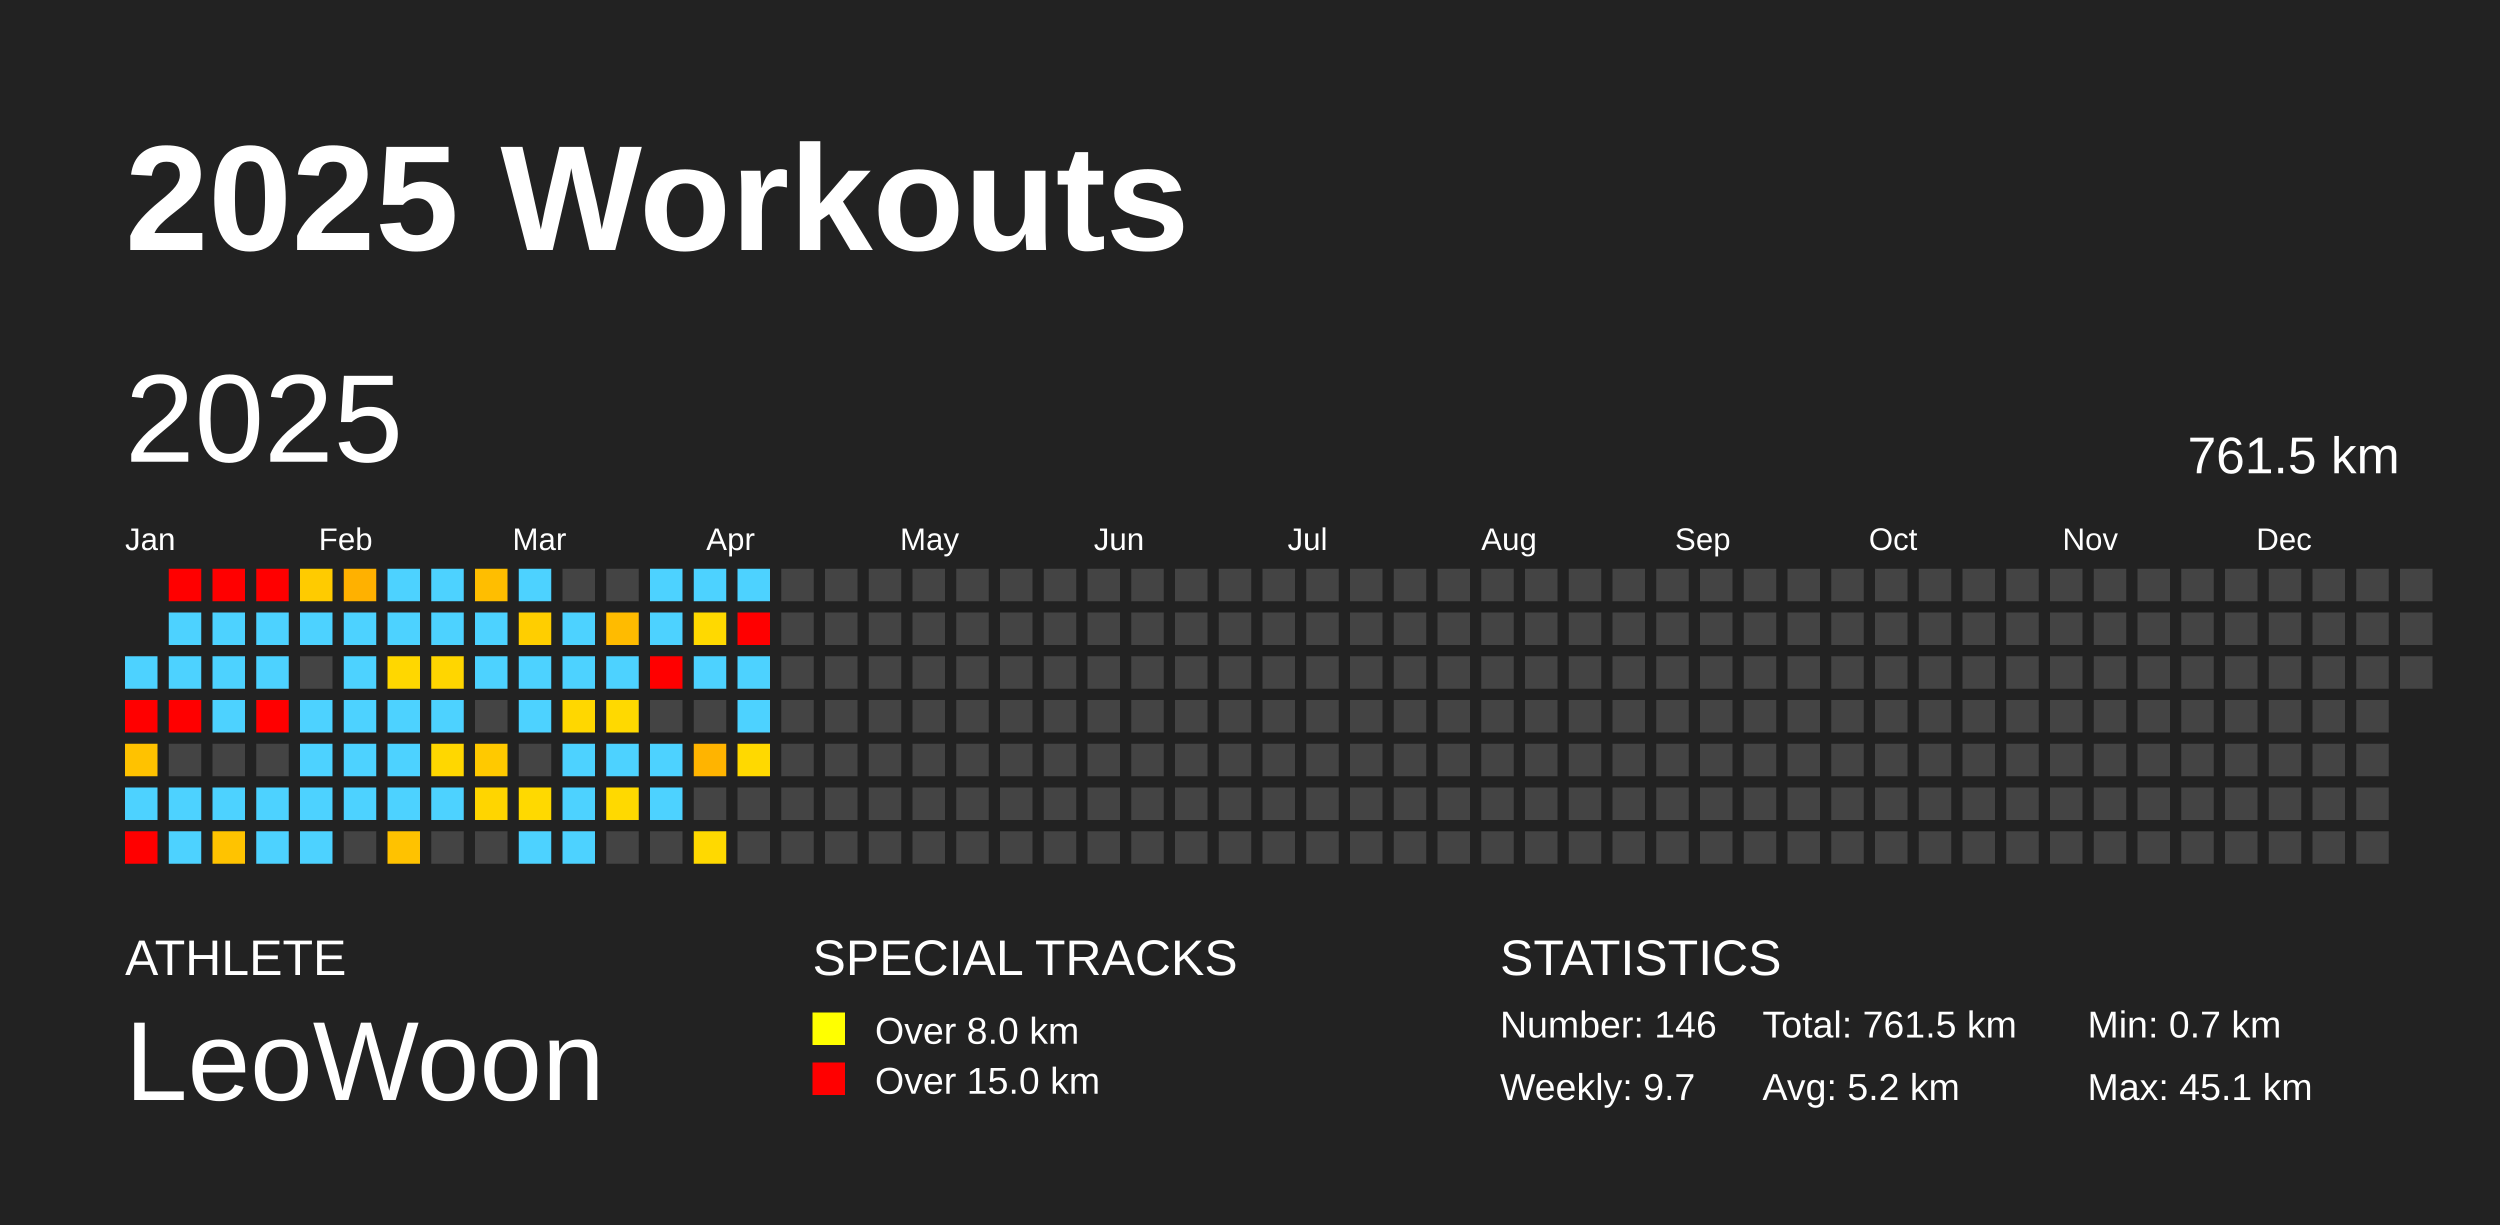
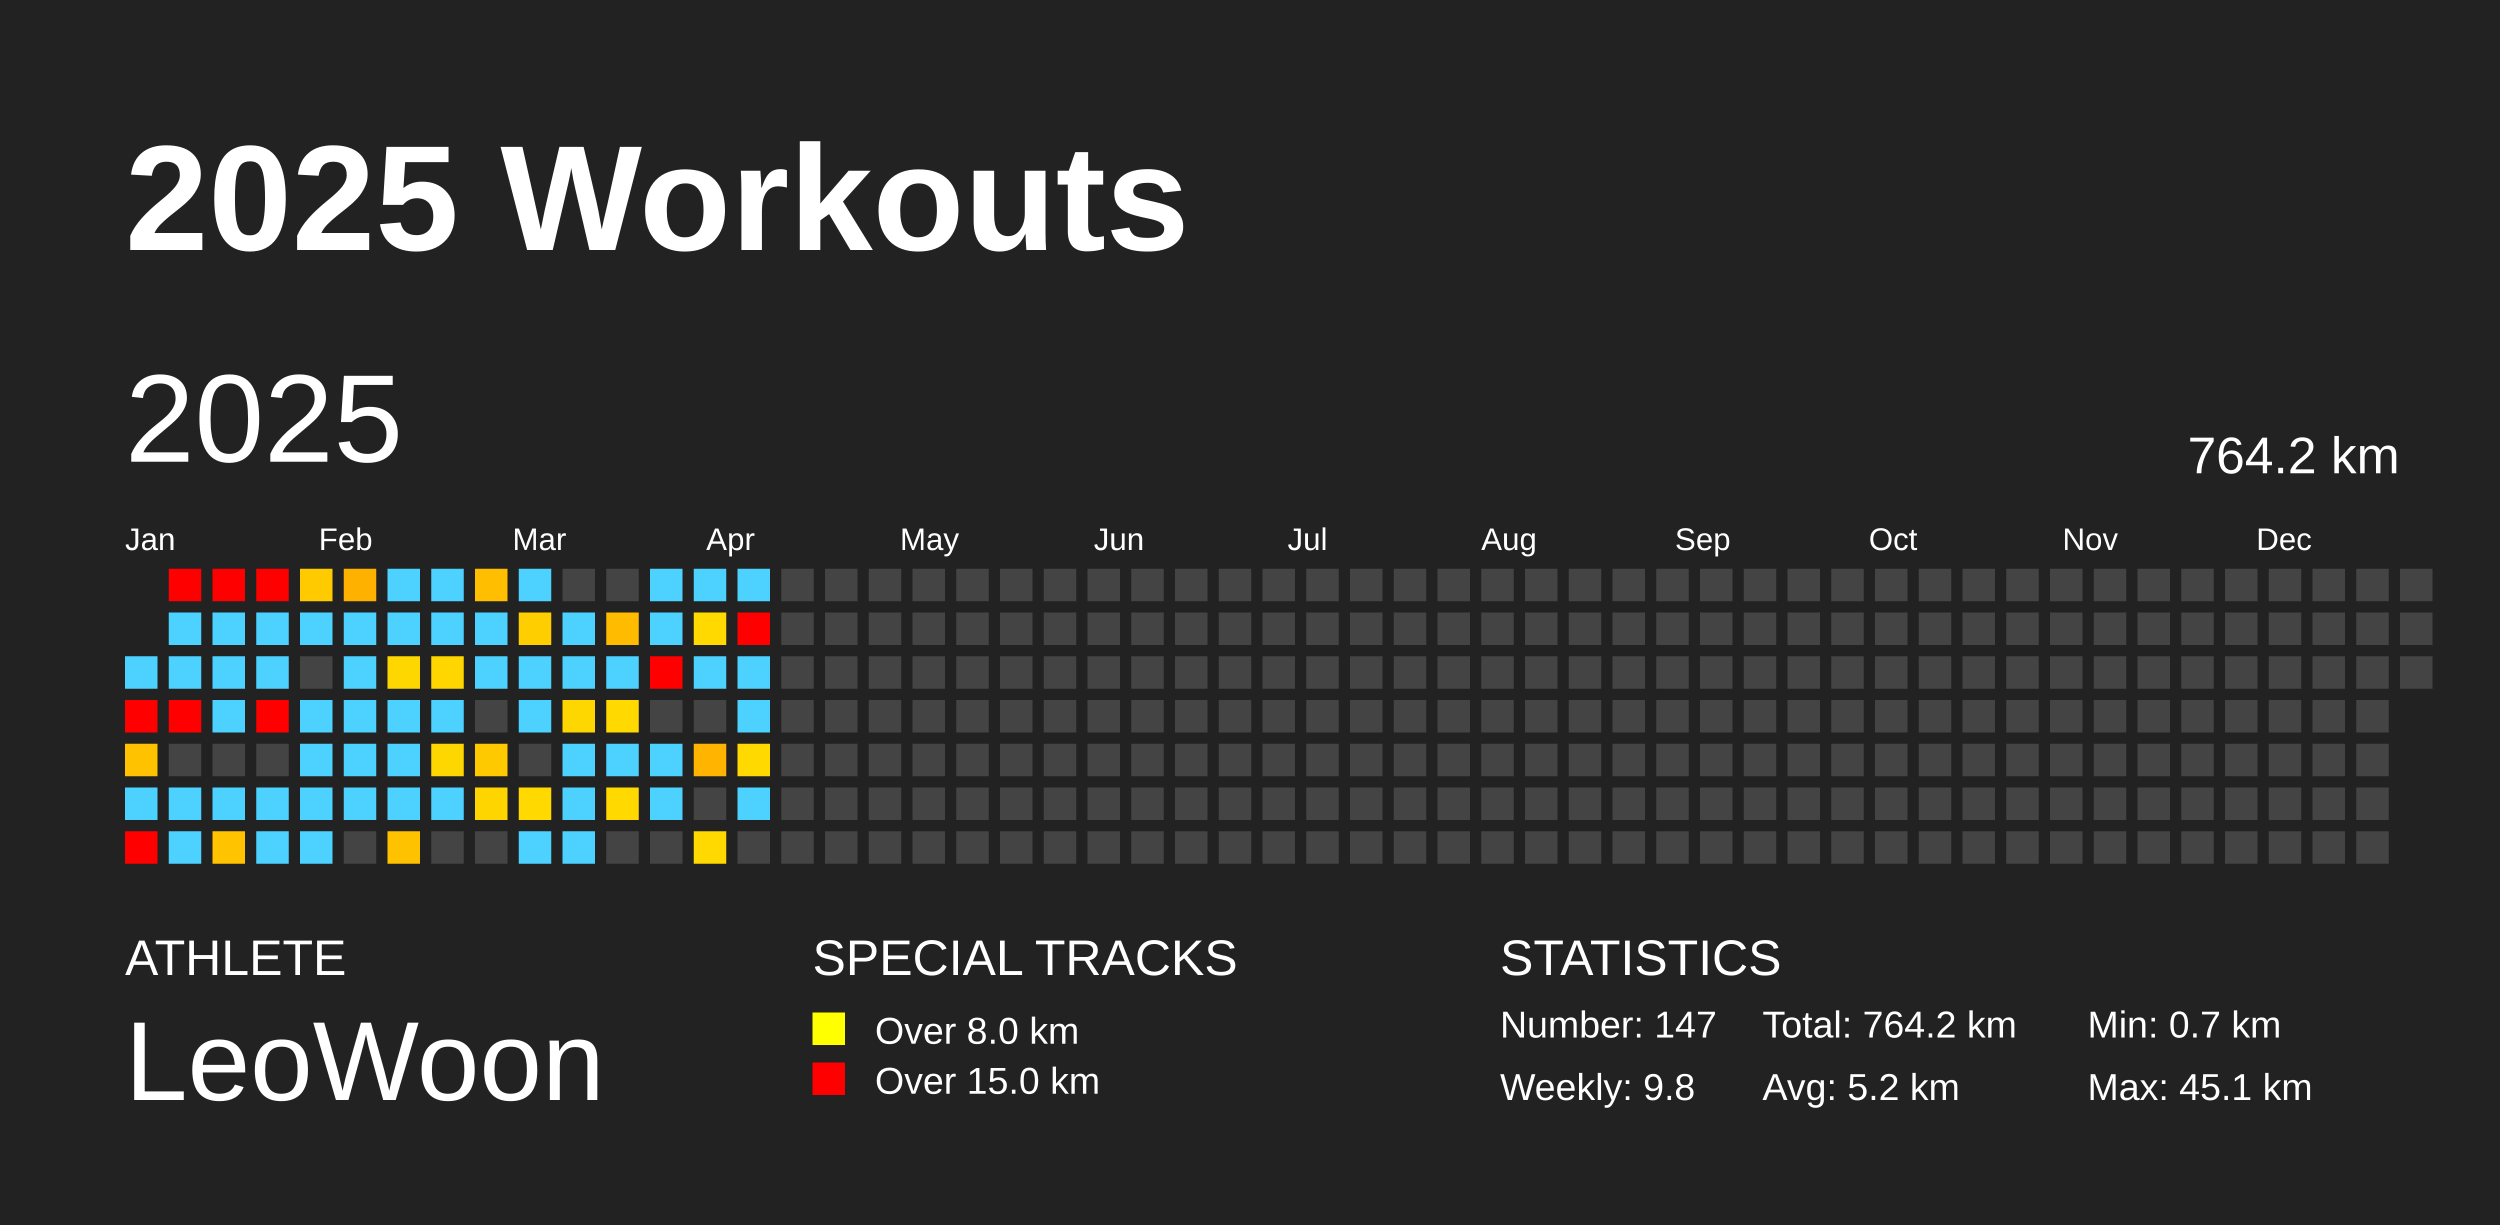
<svg xmlns="http://www.w3.org/2000/svg" baseProfile="full" height="98mm" version="1.1" viewBox="0,0,200,98" width="200mm">
  <defs />
  <rect fill="#222222" height="98" width="200" x="0" y="0" />
  <text fill="#FFFFFF" style="font-size:12px; font-family:Arial; font-weight:bold;" x="10" y="20">2025 Workouts</text>
  <text fill="#FFFFFF" style="font-size:4px; font-family:Arial" x="10" y="78">ATHLETE</text>
  <text fill="#FFFFFF" style="font-size:9px; font-family:Arial" x="10" y="88">LeoWoon</text>
  <text fill="#FFFFFF" style="font-size:4px; font-family:Arial" x="65" y="78">SPECIAL TRACKS</text>
  <rect fill="yellow" height="2.6" width="2.6" x="65" y="81" />
  <text fill="#FFFFFF" style="font-size:3px; font-family:Arial" x="70" y="83.5">Over 8.0 km</text>
  <rect fill="red" height="2.6" width="2.6" x="65" y="85" />
  <text fill="#FFFFFF" style="font-size:3px; font-family:Arial" x="70" y="87.5">Over 15.0 km</text>
  <text fill="#FFFFFF" style="font-size:4px; font-family:Arial" x="120" y="78">STATISTICS</text>
-   <text fill="#FFFFFF" style="font-size:3px; font-family:Arial" x="120" y="83">Number: 146</text>
-   <text fill="#FFFFFF" style="font-size:3px; font-family:Arial" x="120" y="88">Weekly: 9.7</text>
-   <text fill="#FFFFFF" style="font-size:3px; font-family:Arial" x="141" y="83">Total: 761.5 km</text>
+   <text fill="#FFFFFF" style="font-size:3px; font-family:Arial" x="120" y="83">Number: 147</text>
+   <text fill="#FFFFFF" style="font-size:3px; font-family:Arial" x="120" y="88">Weekly: 9.8</text>
+   <text fill="#FFFFFF" style="font-size:3px; font-family:Arial" x="141" y="83">Total: 764.2 km</text>
  <text fill="#FFFFFF" style="font-size:3px; font-family:Arial" x="141" y="88">Avg: 5.2 km</text>
  <text fill="#FFFFFF" style="font-size:3px; font-family:Arial" x="167" y="83">Min: 0.7 km</text>
  <text fill="#FFFFFF" style="font-size:3px; font-family:Arial" x="167" y="88">Max: 45.1 km</text>
  <text dominant-baseline="hanging" fill="#FFFFFF" style="font-size:10.0px; font-family:Arial;" x="10" y="30">2025</text>
-   <text dominant-baseline="hanging" fill="#FFFFFF" style="font-size:4.125px; font-family:Arial;" x="175" y="35">761.5 km</text>
+   <text dominant-baseline="hanging" fill="#FFFFFF" style="font-size:4.125px; font-family:Arial;" x="175" y="35">764.2 km</text>
  <text fill="#FFFFFF" style="font-size:2.5px; font-family:Arial" x="10.0" y="44">Jan</text>
  <text fill="#FFFFFF" style="font-size:2.5px; font-family:Arial" x="25.5" y="44">Feb</text>
  <text fill="#FFFFFF" style="font-size:2.5px; font-family:Arial" x="41.0" y="44">Mar</text>
  <text fill="#FFFFFF" style="font-size:2.5px; font-family:Arial" x="56.5" y="44">Apr</text>
  <text fill="#FFFFFF" style="font-size:2.5px; font-family:Arial" x="72.0" y="44">May</text>
  <text fill="#FFFFFF" style="font-size:2.5px; font-family:Arial" x="87.5" y="44">Jun</text>
  <text fill="#FFFFFF" style="font-size:2.5px; font-family:Arial" x="103.0" y="44">Jul</text>
  <text fill="#FFFFFF" style="font-size:2.5px; font-family:Arial" x="118.5" y="44">Aug</text>
  <text fill="#FFFFFF" style="font-size:2.5px; font-family:Arial" x="134.0" y="44">Sep</text>
  <text fill="#FFFFFF" style="font-size:2.5px; font-family:Arial" x="149.5" y="44">Oct</text>
  <text fill="#FFFFFF" style="font-size:2.5px; font-family:Arial" x="165.0" y="44">Nov</text>
  <text fill="#FFFFFF" style="font-size:2.5px; font-family:Arial" x="180.5" y="44">Dec</text>
  <rect fill="#4dd2ff" height="2.6" width="2.6" x="10.0" y="52.5" />
  <rect fill="red" height="2.6" width="2.6" x="10.0" y="56.0" />
  <rect fill="#ffc200" height="2.6" width="2.6" x="10.0" y="59.5" />
  <rect fill="#4dd2ff" height="2.6" width="2.6" x="10.0" y="63.0" />
  <rect fill="red" height="2.6" width="2.6" x="10.0" y="66.5" />
  <rect fill="red" height="2.6" width="2.6" x="13.5" y="45.5" />
  <rect fill="#4dd2ff" height="2.6" width="2.6" x="13.5" y="49.0" />
  <rect fill="#4dd2ff" height="2.6" width="2.6" x="13.5" y="52.5" />
  <rect fill="red" height="2.6" width="2.6" x="13.5" y="56.0" />
  <rect fill="#444444" height="2.6" width="2.6" x="13.5" y="59.5" />
  <rect fill="#4dd2ff" height="2.6" width="2.6" x="13.5" y="63.0" />
  <rect fill="#4dd2ff" height="2.6" width="2.6" x="13.5" y="66.5" />
  <rect fill="red" height="2.6" width="2.6" x="17.0" y="45.5" />
  <rect fill="#4dd2ff" height="2.6" width="2.6" x="17.0" y="49.0" />
  <rect fill="#4dd2ff" height="2.6" width="2.6" x="17.0" y="52.5" />
  <rect fill="#4dd2ff" height="2.6" width="2.6" x="17.0" y="56.0" />
  <rect fill="#444444" height="2.6" width="2.6" x="17.0" y="59.5" />
  <rect fill="#4dd2ff" height="2.6" width="2.6" x="17.0" y="63.0" />
  <rect fill="#ffc300" height="2.6" width="2.6" x="17.0" y="66.5" />
  <rect fill="red" height="2.6" width="2.6" x="20.5" y="45.5" />
  <rect fill="#4dd2ff" height="2.6" width="2.6" x="20.5" y="49.0" />
  <rect fill="#4dd2ff" height="2.6" width="2.6" x="20.5" y="52.5" />
  <rect fill="red" height="2.6" width="2.6" x="20.5" y="56.0" />
  <rect fill="#444444" height="2.6" width="2.6" x="20.5" y="59.5" />
  <rect fill="#4dd2ff" height="2.6" width="2.6" x="20.5" y="63.0" />
  <rect fill="#4dd2ff" height="2.6" width="2.6" x="20.5" y="66.5" />
  <rect fill="#ffcb00" height="2.6" width="2.6" x="24.0" y="45.5" />
  <rect fill="#4dd2ff" height="2.6" width="2.6" x="24.0" y="49.0" />
  <rect fill="#444444" height="2.6" width="2.6" x="24.0" y="52.5" />
  <rect fill="#4dd2ff" height="2.6" width="2.6" x="24.0" y="56.0" />
  <rect fill="#4dd2ff" height="2.6" width="2.6" x="24.0" y="59.5" />
  <rect fill="#4dd2ff" height="2.6" width="2.6" x="24.0" y="63.0" />
  <rect fill="#4dd2ff" height="2.6" width="2.6" x="24.0" y="66.5" />
  <rect fill="#ffb100" height="2.6" width="2.6" x="27.5" y="45.5" />
  <rect fill="#4dd2ff" height="2.6" width="2.6" x="27.5" y="49.0" />
  <rect fill="#4dd2ff" height="2.6" width="2.6" x="27.5" y="52.5" />
  <rect fill="#4dd2ff" height="2.6" width="2.6" x="27.5" y="56.0" />
  <rect fill="#4dd2ff" height="2.6" width="2.6" x="27.5" y="59.5" />
  <rect fill="#4dd2ff" height="2.6" width="2.6" x="27.5" y="63.0" />
  <rect fill="#444444" height="2.6" width="2.6" x="27.5" y="66.5" />
  <rect fill="#4dd2ff" height="2.6" width="2.6" x="31.0" y="45.5" />
  <rect fill="#4dd2ff" height="2.6" width="2.6" x="31.0" y="49.0" />
  <rect fill="#ffd700" height="2.6" width="2.6" x="31.0" y="52.5" />
  <rect fill="#4dd2ff" height="2.6" width="2.6" x="31.0" y="56.0" />
  <rect fill="#4dd2ff" height="2.6" width="2.6" x="31.0" y="59.5" />
  <rect fill="#4dd2ff" height="2.6" width="2.6" x="31.0" y="63.0" />
  <rect fill="#ffc200" height="2.6" width="2.6" x="31.0" y="66.5" />
  <rect fill="#4dd2ff" height="2.6" width="2.6" x="34.5" y="45.5" />
  <rect fill="#4dd2ff" height="2.6" width="2.6" x="34.5" y="49.0" />
  <rect fill="#ffd600" height="2.6" width="2.6" x="34.5" y="52.5" />
  <rect fill="#4dd2ff" height="2.6" width="2.6" x="34.5" y="56.0" />
  <rect fill="#ffd700" height="2.6" width="2.6" x="34.5" y="59.5" />
  <rect fill="#4dd2ff" height="2.6" width="2.6" x="34.5" y="63.0" />
  <rect fill="#444444" height="2.6" width="2.6" x="34.5" y="66.5" />
  <rect fill="#ffbe00" height="2.6" width="2.6" x="38.0" y="45.5" />
  <rect fill="#4dd2ff" height="2.6" width="2.6" x="38.0" y="49.0" />
  <rect fill="#4dd2ff" height="2.6" width="2.6" x="38.0" y="52.5" />
  <rect fill="#444444" height="2.6" width="2.6" x="38.0" y="56.0" />
  <rect fill="#ffc900" height="2.6" width="2.6" x="38.0" y="59.5" />
  <rect fill="#ffd500" height="2.6" width="2.6" x="38.0" y="63.0" />
  <rect fill="#444444" height="2.6" width="2.6" x="38.0" y="66.5" />
  <rect fill="#4dd2ff" height="2.6" width="2.6" x="41.5" y="45.5" />
  <rect fill="#ffce00" height="2.6" width="2.6" x="41.5" y="49.0" />
  <rect fill="#4dd2ff" height="2.6" width="2.6" x="41.5" y="52.5" />
  <rect fill="#4dd2ff" height="2.6" width="2.6" x="41.5" y="56.0" />
  <rect fill="#444444" height="2.6" width="2.6" x="41.5" y="59.5" />
  <rect fill="#ffd900" height="2.6" width="2.6" x="41.5" y="63.0" />
  <rect fill="#4dd2ff" height="2.6" width="2.6" x="41.5" y="66.5" />
  <rect fill="#444444" height="2.6" width="2.6" x="45.0" y="45.5" />
  <rect fill="#4dd2ff" height="2.6" width="2.6" x="45.0" y="49.0" />
  <rect fill="#4dd2ff" height="2.6" width="2.6" x="45.0" y="52.5" />
  <rect fill="#ffd700" height="2.6" width="2.6" x="45.0" y="56.0" />
  <rect fill="#4dd2ff" height="2.6" width="2.6" x="45.0" y="59.5" />
  <rect fill="#4dd2ff" height="2.6" width="2.6" x="45.0" y="63.0" />
  <rect fill="#4dd2ff" height="2.6" width="2.6" x="45.0" y="66.5" />
  <rect fill="#444444" height="2.6" width="2.6" x="48.5" y="45.5" />
  <rect fill="#ffbb00" height="2.6" width="2.6" x="48.5" y="49.0" />
  <rect fill="#4dd2ff" height="2.6" width="2.6" x="48.5" y="52.5" />
  <rect fill="#ffd900" height="2.6" width="2.6" x="48.5" y="56.0" />
  <rect fill="#4dd2ff" height="2.6" width="2.6" x="48.5" y="59.5" />
  <rect fill="#ffd900" height="2.6" width="2.6" x="48.5" y="63.0" />
  <rect fill="#444444" height="2.6" width="2.6" x="48.5" y="66.5" />
  <rect fill="#4dd2ff" height="2.6" width="2.6" x="52.0" y="45.5" />
  <rect fill="#4dd2ff" height="2.6" width="2.6" x="52.0" y="49.0" />
  <rect fill="red" height="2.6" width="2.6" x="52.0" y="52.5" />
  <rect fill="#444444" height="2.6" width="2.6" x="52.0" y="56.0" />
  <rect fill="#4dd2ff" height="2.6" width="2.6" x="52.0" y="59.5" />
  <rect fill="#4dd2ff" height="2.6" width="2.6" x="52.0" y="63.0" />
  <rect fill="#444444" height="2.6" width="2.6" x="52.0" y="66.5" />
  <rect fill="#4dd2ff" height="2.6" width="2.6" x="55.5" y="45.5" />
  <rect fill="#ffd900" height="2.6" width="2.6" x="55.5" y="49.0" />
  <rect fill="#4dd2ff" height="2.6" width="2.6" x="55.5" y="52.5" />
  <rect fill="#444444" height="2.6" width="2.6" x="55.5" y="56.0" />
  <rect fill="#ffb400" height="2.6" width="2.6" x="55.5" y="59.5" />
  <rect fill="#444444" height="2.6" width="2.6" x="55.5" y="63.0" />
  <rect fill="#ffd900" height="2.6" width="2.6" x="55.5" y="66.5" />
  <rect fill="#4dd2ff" height="2.6" width="2.6" x="59.0" y="45.5" />
  <rect fill="red" height="2.6" width="2.6" x="59.0" y="49.0" />
  <rect fill="#4dd2ff" height="2.6" width="2.6" x="59.0" y="52.5" />
  <rect fill="#4dd2ff" height="2.6" width="2.6" x="59.0" y="56.0" />
  <rect fill="#ffd900" height="2.6" width="2.6" x="59.0" y="59.5" />
-   <rect fill="#444444" height="2.6" width="2.6" x="59.0" y="63.0" />
+   <rect fill="#4dd2ff" height="2.6" width="2.6" x="59.0" y="63.0" />
  <rect fill="#444444" height="2.6" width="2.6" x="59.0" y="66.5" />
  <rect fill="#444444" height="2.6" width="2.6" x="62.5" y="45.5" />
  <rect fill="#444444" height="2.6" width="2.6" x="62.5" y="49.0" />
  <rect fill="#444444" height="2.6" width="2.6" x="62.5" y="52.5" />
  <rect fill="#444444" height="2.6" width="2.6" x="62.5" y="56.0" />
  <rect fill="#444444" height="2.6" width="2.6" x="62.5" y="59.5" />
  <rect fill="#444444" height="2.6" width="2.6" x="62.5" y="63.0" />
  <rect fill="#444444" height="2.6" width="2.6" x="62.5" y="66.5" />
  <rect fill="#444444" height="2.6" width="2.6" x="66.0" y="45.5" />
  <rect fill="#444444" height="2.6" width="2.6" x="66.0" y="49.0" />
  <rect fill="#444444" height="2.6" width="2.6" x="66.0" y="52.5" />
  <rect fill="#444444" height="2.6" width="2.6" x="66.0" y="56.0" />
  <rect fill="#444444" height="2.6" width="2.6" x="66.0" y="59.5" />
  <rect fill="#444444" height="2.6" width="2.6" x="66.0" y="63.0" />
  <rect fill="#444444" height="2.6" width="2.6" x="66.0" y="66.5" />
  <rect fill="#444444" height="2.6" width="2.6" x="69.5" y="45.5" />
  <rect fill="#444444" height="2.6" width="2.6" x="69.5" y="49.0" />
  <rect fill="#444444" height="2.6" width="2.6" x="69.5" y="52.5" />
  <rect fill="#444444" height="2.6" width="2.6" x="69.5" y="56.0" />
  <rect fill="#444444" height="2.6" width="2.6" x="69.5" y="59.5" />
  <rect fill="#444444" height="2.6" width="2.6" x="69.5" y="63.0" />
  <rect fill="#444444" height="2.6" width="2.6" x="69.5" y="66.5" />
  <rect fill="#444444" height="2.6" width="2.6" x="73.0" y="45.5" />
  <rect fill="#444444" height="2.6" width="2.6" x="73.0" y="49.0" />
  <rect fill="#444444" height="2.6" width="2.6" x="73.0" y="52.5" />
  <rect fill="#444444" height="2.6" width="2.6" x="73.0" y="56.0" />
  <rect fill="#444444" height="2.6" width="2.6" x="73.0" y="59.5" />
  <rect fill="#444444" height="2.6" width="2.6" x="73.0" y="63.0" />
  <rect fill="#444444" height="2.6" width="2.6" x="73.0" y="66.5" />
  <rect fill="#444444" height="2.6" width="2.6" x="76.5" y="45.5" />
  <rect fill="#444444" height="2.6" width="2.6" x="76.5" y="49.0" />
  <rect fill="#444444" height="2.6" width="2.6" x="76.5" y="52.5" />
  <rect fill="#444444" height="2.6" width="2.6" x="76.5" y="56.0" />
  <rect fill="#444444" height="2.6" width="2.6" x="76.5" y="59.5" />
  <rect fill="#444444" height="2.6" width="2.6" x="76.5" y="63.0" />
  <rect fill="#444444" height="2.6" width="2.6" x="76.5" y="66.5" />
  <rect fill="#444444" height="2.6" width="2.6" x="80.0" y="45.5" />
  <rect fill="#444444" height="2.6" width="2.6" x="80.0" y="49.0" />
  <rect fill="#444444" height="2.6" width="2.6" x="80.0" y="52.5" />
  <rect fill="#444444" height="2.6" width="2.6" x="80.0" y="56.0" />
  <rect fill="#444444" height="2.6" width="2.6" x="80.0" y="59.5" />
  <rect fill="#444444" height="2.6" width="2.6" x="80.0" y="63.0" />
  <rect fill="#444444" height="2.6" width="2.6" x="80.0" y="66.5" />
  <rect fill="#444444" height="2.6" width="2.6" x="83.5" y="45.5" />
  <rect fill="#444444" height="2.6" width="2.6" x="83.5" y="49.0" />
  <rect fill="#444444" height="2.6" width="2.6" x="83.5" y="52.5" />
  <rect fill="#444444" height="2.6" width="2.6" x="83.5" y="56.0" />
  <rect fill="#444444" height="2.6" width="2.6" x="83.5" y="59.5" />
  <rect fill="#444444" height="2.6" width="2.6" x="83.5" y="63.0" />
  <rect fill="#444444" height="2.6" width="2.6" x="83.5" y="66.5" />
  <rect fill="#444444" height="2.6" width="2.6" x="87.0" y="45.5" />
  <rect fill="#444444" height="2.6" width="2.6" x="87.0" y="49.0" />
  <rect fill="#444444" height="2.6" width="2.6" x="87.0" y="52.5" />
  <rect fill="#444444" height="2.6" width="2.6" x="87.0" y="56.0" />
  <rect fill="#444444" height="2.6" width="2.6" x="87.0" y="59.5" />
  <rect fill="#444444" height="2.6" width="2.6" x="87.0" y="63.0" />
  <rect fill="#444444" height="2.6" width="2.6" x="87.0" y="66.5" />
  <rect fill="#444444" height="2.6" width="2.6" x="90.5" y="45.5" />
  <rect fill="#444444" height="2.6" width="2.6" x="90.5" y="49.0" />
  <rect fill="#444444" height="2.6" width="2.6" x="90.5" y="52.5" />
  <rect fill="#444444" height="2.6" width="2.6" x="90.5" y="56.0" />
  <rect fill="#444444" height="2.6" width="2.6" x="90.5" y="59.5" />
  <rect fill="#444444" height="2.6" width="2.6" x="90.5" y="63.0" />
  <rect fill="#444444" height="2.6" width="2.6" x="90.5" y="66.5" />
  <rect fill="#444444" height="2.6" width="2.6" x="94.0" y="45.5" />
  <rect fill="#444444" height="2.6" width="2.6" x="94.0" y="49.0" />
  <rect fill="#444444" height="2.6" width="2.6" x="94.0" y="52.5" />
  <rect fill="#444444" height="2.6" width="2.6" x="94.0" y="56.0" />
  <rect fill="#444444" height="2.6" width="2.6" x="94.0" y="59.5" />
  <rect fill="#444444" height="2.6" width="2.6" x="94.0" y="63.0" />
  <rect fill="#444444" height="2.6" width="2.6" x="94.0" y="66.5" />
  <rect fill="#444444" height="2.6" width="2.6" x="97.5" y="45.5" />
  <rect fill="#444444" height="2.6" width="2.6" x="97.5" y="49.0" />
  <rect fill="#444444" height="2.6" width="2.6" x="97.5" y="52.5" />
  <rect fill="#444444" height="2.6" width="2.6" x="97.5" y="56.0" />
  <rect fill="#444444" height="2.6" width="2.6" x="97.5" y="59.5" />
  <rect fill="#444444" height="2.6" width="2.6" x="97.5" y="63.0" />
  <rect fill="#444444" height="2.6" width="2.6" x="97.5" y="66.5" />
  <rect fill="#444444" height="2.6" width="2.6" x="101.0" y="45.5" />
  <rect fill="#444444" height="2.6" width="2.6" x="101.0" y="49.0" />
  <rect fill="#444444" height="2.6" width="2.6" x="101.0" y="52.5" />
  <rect fill="#444444" height="2.6" width="2.6" x="101.0" y="56.0" />
  <rect fill="#444444" height="2.6" width="2.6" x="101.0" y="59.5" />
  <rect fill="#444444" height="2.6" width="2.6" x="101.0" y="63.0" />
  <rect fill="#444444" height="2.6" width="2.6" x="101.0" y="66.5" />
  <rect fill="#444444" height="2.6" width="2.6" x="104.5" y="45.5" />
  <rect fill="#444444" height="2.6" width="2.6" x="104.5" y="49.0" />
  <rect fill="#444444" height="2.6" width="2.6" x="104.5" y="52.5" />
  <rect fill="#444444" height="2.6" width="2.6" x="104.5" y="56.0" />
  <rect fill="#444444" height="2.6" width="2.6" x="104.5" y="59.5" />
  <rect fill="#444444" height="2.6" width="2.6" x="104.5" y="63.0" />
  <rect fill="#444444" height="2.6" width="2.6" x="104.5" y="66.5" />
  <rect fill="#444444" height="2.6" width="2.6" x="108.0" y="45.5" />
  <rect fill="#444444" height="2.6" width="2.6" x="108.0" y="49.0" />
  <rect fill="#444444" height="2.6" width="2.6" x="108.0" y="52.5" />
  <rect fill="#444444" height="2.6" width="2.6" x="108.0" y="56.0" />
  <rect fill="#444444" height="2.6" width="2.6" x="108.0" y="59.5" />
  <rect fill="#444444" height="2.6" width="2.6" x="108.0" y="63.0" />
  <rect fill="#444444" height="2.6" width="2.6" x="108.0" y="66.5" />
  <rect fill="#444444" height="2.6" width="2.6" x="111.5" y="45.5" />
  <rect fill="#444444" height="2.6" width="2.6" x="111.5" y="49.0" />
  <rect fill="#444444" height="2.6" width="2.6" x="111.5" y="52.5" />
  <rect fill="#444444" height="2.6" width="2.6" x="111.5" y="56.0" />
  <rect fill="#444444" height="2.6" width="2.6" x="111.5" y="59.5" />
  <rect fill="#444444" height="2.6" width="2.6" x="111.5" y="63.0" />
  <rect fill="#444444" height="2.6" width="2.6" x="111.5" y="66.5" />
  <rect fill="#444444" height="2.6" width="2.6" x="115.0" y="45.5" />
  <rect fill="#444444" height="2.6" width="2.6" x="115.0" y="49.0" />
  <rect fill="#444444" height="2.6" width="2.6" x="115.0" y="52.5" />
  <rect fill="#444444" height="2.6" width="2.6" x="115.0" y="56.0" />
  <rect fill="#444444" height="2.6" width="2.6" x="115.0" y="59.5" />
  <rect fill="#444444" height="2.6" width="2.6" x="115.0" y="63.0" />
  <rect fill="#444444" height="2.6" width="2.6" x="115.0" y="66.5" />
  <rect fill="#444444" height="2.6" width="2.6" x="118.5" y="45.5" />
  <rect fill="#444444" height="2.6" width="2.6" x="118.5" y="49.0" />
  <rect fill="#444444" height="2.6" width="2.6" x="118.5" y="52.5" />
  <rect fill="#444444" height="2.6" width="2.6" x="118.5" y="56.0" />
  <rect fill="#444444" height="2.6" width="2.6" x="118.5" y="59.5" />
  <rect fill="#444444" height="2.6" width="2.6" x="118.5" y="63.0" />
  <rect fill="#444444" height="2.6" width="2.6" x="118.5" y="66.5" />
  <rect fill="#444444" height="2.6" width="2.6" x="122.0" y="45.5" />
  <rect fill="#444444" height="2.6" width="2.6" x="122.0" y="49.0" />
  <rect fill="#444444" height="2.6" width="2.6" x="122.0" y="52.5" />
  <rect fill="#444444" height="2.6" width="2.6" x="122.0" y="56.0" />
  <rect fill="#444444" height="2.6" width="2.6" x="122.0" y="59.5" />
  <rect fill="#444444" height="2.6" width="2.6" x="122.0" y="63.0" />
  <rect fill="#444444" height="2.6" width="2.6" x="122.0" y="66.5" />
  <rect fill="#444444" height="2.6" width="2.6" x="125.5" y="45.5" />
  <rect fill="#444444" height="2.6" width="2.6" x="125.5" y="49.0" />
  <rect fill="#444444" height="2.6" width="2.6" x="125.5" y="52.5" />
  <rect fill="#444444" height="2.6" width="2.6" x="125.5" y="56.0" />
  <rect fill="#444444" height="2.6" width="2.6" x="125.5" y="59.5" />
  <rect fill="#444444" height="2.6" width="2.6" x="125.5" y="63.0" />
  <rect fill="#444444" height="2.6" width="2.6" x="125.5" y="66.5" />
  <rect fill="#444444" height="2.6" width="2.6" x="129.0" y="45.5" />
  <rect fill="#444444" height="2.6" width="2.6" x="129.0" y="49.0" />
  <rect fill="#444444" height="2.6" width="2.6" x="129.0" y="52.5" />
  <rect fill="#444444" height="2.6" width="2.6" x="129.0" y="56.0" />
  <rect fill="#444444" height="2.6" width="2.6" x="129.0" y="59.5" />
  <rect fill="#444444" height="2.6" width="2.6" x="129.0" y="63.0" />
  <rect fill="#444444" height="2.6" width="2.6" x="129.0" y="66.5" />
  <rect fill="#444444" height="2.6" width="2.6" x="132.5" y="45.5" />
  <rect fill="#444444" height="2.6" width="2.6" x="132.5" y="49.0" />
  <rect fill="#444444" height="2.6" width="2.6" x="132.5" y="52.5" />
  <rect fill="#444444" height="2.6" width="2.6" x="132.5" y="56.0" />
  <rect fill="#444444" height="2.6" width="2.6" x="132.5" y="59.5" />
  <rect fill="#444444" height="2.6" width="2.6" x="132.5" y="63.0" />
  <rect fill="#444444" height="2.6" width="2.6" x="132.5" y="66.5" />
  <rect fill="#444444" height="2.6" width="2.6" x="136.0" y="45.5" />
  <rect fill="#444444" height="2.6" width="2.6" x="136.0" y="49.0" />
  <rect fill="#444444" height="2.6" width="2.6" x="136.0" y="52.5" />
  <rect fill="#444444" height="2.6" width="2.6" x="136.0" y="56.0" />
  <rect fill="#444444" height="2.6" width="2.6" x="136.0" y="59.5" />
  <rect fill="#444444" height="2.6" width="2.6" x="136.0" y="63.0" />
  <rect fill="#444444" height="2.6" width="2.6" x="136.0" y="66.5" />
  <rect fill="#444444" height="2.6" width="2.6" x="139.5" y="45.5" />
  <rect fill="#444444" height="2.6" width="2.6" x="139.5" y="49.0" />
  <rect fill="#444444" height="2.6" width="2.6" x="139.5" y="52.5" />
  <rect fill="#444444" height="2.6" width="2.6" x="139.5" y="56.0" />
  <rect fill="#444444" height="2.6" width="2.6" x="139.5" y="59.5" />
  <rect fill="#444444" height="2.6" width="2.6" x="139.5" y="63.0" />
  <rect fill="#444444" height="2.6" width="2.6" x="139.5" y="66.5" />
  <rect fill="#444444" height="2.6" width="2.6" x="143.0" y="45.5" />
  <rect fill="#444444" height="2.6" width="2.6" x="143.0" y="49.0" />
  <rect fill="#444444" height="2.6" width="2.6" x="143.0" y="52.5" />
  <rect fill="#444444" height="2.6" width="2.6" x="143.0" y="56.0" />
  <rect fill="#444444" height="2.6" width="2.6" x="143.0" y="59.5" />
  <rect fill="#444444" height="2.6" width="2.6" x="143.0" y="63.0" />
  <rect fill="#444444" height="2.6" width="2.6" x="143.0" y="66.5" />
  <rect fill="#444444" height="2.6" width="2.6" x="146.5" y="45.5" />
  <rect fill="#444444" height="2.6" width="2.6" x="146.5" y="49.0" />
  <rect fill="#444444" height="2.6" width="2.6" x="146.5" y="52.5" />
  <rect fill="#444444" height="2.6" width="2.6" x="146.5" y="56.0" />
  <rect fill="#444444" height="2.6" width="2.6" x="146.5" y="59.5" />
  <rect fill="#444444" height="2.6" width="2.6" x="146.5" y="63.0" />
  <rect fill="#444444" height="2.6" width="2.6" x="146.5" y="66.5" />
  <rect fill="#444444" height="2.6" width="2.6" x="150.0" y="45.5" />
  <rect fill="#444444" height="2.6" width="2.6" x="150.0" y="49.0" />
  <rect fill="#444444" height="2.6" width="2.6" x="150.0" y="52.5" />
  <rect fill="#444444" height="2.6" width="2.6" x="150.0" y="56.0" />
  <rect fill="#444444" height="2.6" width="2.6" x="150.0" y="59.5" />
  <rect fill="#444444" height="2.6" width="2.6" x="150.0" y="63.0" />
  <rect fill="#444444" height="2.6" width="2.6" x="150.0" y="66.5" />
  <rect fill="#444444" height="2.6" width="2.6" x="153.5" y="45.5" />
  <rect fill="#444444" height="2.6" width="2.6" x="153.5" y="49.0" />
  <rect fill="#444444" height="2.6" width="2.6" x="153.5" y="52.5" />
  <rect fill="#444444" height="2.6" width="2.6" x="153.5" y="56.0" />
  <rect fill="#444444" height="2.6" width="2.6" x="153.5" y="59.5" />
  <rect fill="#444444" height="2.6" width="2.6" x="153.5" y="63.0" />
  <rect fill="#444444" height="2.6" width="2.6" x="153.5" y="66.5" />
  <rect fill="#444444" height="2.6" width="2.6" x="157.0" y="45.5" />
  <rect fill="#444444" height="2.6" width="2.6" x="157.0" y="49.0" />
  <rect fill="#444444" height="2.6" width="2.6" x="157.0" y="52.5" />
  <rect fill="#444444" height="2.6" width="2.6" x="157.0" y="56.0" />
  <rect fill="#444444" height="2.6" width="2.6" x="157.0" y="59.5" />
  <rect fill="#444444" height="2.6" width="2.6" x="157.0" y="63.0" />
  <rect fill="#444444" height="2.6" width="2.6" x="157.0" y="66.5" />
  <rect fill="#444444" height="2.6" width="2.6" x="160.5" y="45.5" />
  <rect fill="#444444" height="2.6" width="2.6" x="160.5" y="49.0" />
  <rect fill="#444444" height="2.6" width="2.6" x="160.5" y="52.5" />
  <rect fill="#444444" height="2.6" width="2.6" x="160.5" y="56.0" />
  <rect fill="#444444" height="2.6" width="2.6" x="160.5" y="59.5" />
  <rect fill="#444444" height="2.6" width="2.6" x="160.5" y="63.0" />
  <rect fill="#444444" height="2.6" width="2.6" x="160.5" y="66.5" />
  <rect fill="#444444" height="2.6" width="2.6" x="164.0" y="45.5" />
  <rect fill="#444444" height="2.6" width="2.6" x="164.0" y="49.0" />
  <rect fill="#444444" height="2.6" width="2.6" x="164.0" y="52.5" />
  <rect fill="#444444" height="2.6" width="2.6" x="164.0" y="56.0" />
  <rect fill="#444444" height="2.6" width="2.6" x="164.0" y="59.5" />
  <rect fill="#444444" height="2.6" width="2.6" x="164.0" y="63.0" />
  <rect fill="#444444" height="2.6" width="2.6" x="164.0" y="66.5" />
  <rect fill="#444444" height="2.6" width="2.6" x="167.5" y="45.5" />
  <rect fill="#444444" height="2.6" width="2.6" x="167.5" y="49.0" />
  <rect fill="#444444" height="2.6" width="2.6" x="167.5" y="52.5" />
  <rect fill="#444444" height="2.6" width="2.6" x="167.5" y="56.0" />
  <rect fill="#444444" height="2.6" width="2.6" x="167.5" y="59.5" />
  <rect fill="#444444" height="2.6" width="2.6" x="167.5" y="63.0" />
  <rect fill="#444444" height="2.6" width="2.6" x="167.5" y="66.5" />
  <rect fill="#444444" height="2.6" width="2.6" x="171.0" y="45.5" />
  <rect fill="#444444" height="2.6" width="2.6" x="171.0" y="49.0" />
  <rect fill="#444444" height="2.6" width="2.6" x="171.0" y="52.5" />
  <rect fill="#444444" height="2.6" width="2.6" x="171.0" y="56.0" />
  <rect fill="#444444" height="2.6" width="2.6" x="171.0" y="59.5" />
  <rect fill="#444444" height="2.6" width="2.6" x="171.0" y="63.0" />
  <rect fill="#444444" height="2.6" width="2.6" x="171.0" y="66.5" />
  <rect fill="#444444" height="2.6" width="2.6" x="174.5" y="45.5" />
  <rect fill="#444444" height="2.6" width="2.6" x="174.5" y="49.0" />
  <rect fill="#444444" height="2.6" width="2.6" x="174.5" y="52.5" />
  <rect fill="#444444" height="2.6" width="2.6" x="174.5" y="56.0" />
  <rect fill="#444444" height="2.6" width="2.6" x="174.5" y="59.5" />
  <rect fill="#444444" height="2.6" width="2.6" x="174.5" y="63.0" />
  <rect fill="#444444" height="2.6" width="2.6" x="174.5" y="66.5" />
  <rect fill="#444444" height="2.6" width="2.6" x="178.0" y="45.5" />
  <rect fill="#444444" height="2.6" width="2.6" x="178.0" y="49.0" />
  <rect fill="#444444" height="2.6" width="2.6" x="178.0" y="52.5" />
  <rect fill="#444444" height="2.6" width="2.6" x="178.0" y="56.0" />
  <rect fill="#444444" height="2.6" width="2.6" x="178.0" y="59.5" />
  <rect fill="#444444" height="2.6" width="2.6" x="178.0" y="63.0" />
  <rect fill="#444444" height="2.6" width="2.6" x="178.0" y="66.5" />
  <rect fill="#444444" height="2.6" width="2.6" x="181.5" y="45.5" />
  <rect fill="#444444" height="2.6" width="2.6" x="181.5" y="49.0" />
  <rect fill="#444444" height="2.6" width="2.6" x="181.5" y="52.5" />
  <rect fill="#444444" height="2.6" width="2.6" x="181.5" y="56.0" />
  <rect fill="#444444" height="2.6" width="2.6" x="181.5" y="59.5" />
  <rect fill="#444444" height="2.6" width="2.6" x="181.5" y="63.0" />
  <rect fill="#444444" height="2.6" width="2.6" x="181.5" y="66.5" />
  <rect fill="#444444" height="2.6" width="2.6" x="185.0" y="45.5" />
  <rect fill="#444444" height="2.6" width="2.6" x="185.0" y="49.0" />
  <rect fill="#444444" height="2.6" width="2.6" x="185.0" y="52.5" />
  <rect fill="#444444" height="2.6" width="2.6" x="185.0" y="56.0" />
  <rect fill="#444444" height="2.6" width="2.6" x="185.0" y="59.5" />
  <rect fill="#444444" height="2.6" width="2.6" x="185.0" y="63.0" />
  <rect fill="#444444" height="2.6" width="2.6" x="185.0" y="66.5" />
  <rect fill="#444444" height="2.6" width="2.6" x="188.5" y="45.5" />
  <rect fill="#444444" height="2.6" width="2.6" x="188.5" y="49.0" />
  <rect fill="#444444" height="2.6" width="2.6" x="188.5" y="52.5" />
  <rect fill="#444444" height="2.6" width="2.6" x="188.5" y="56.0" />
  <rect fill="#444444" height="2.6" width="2.6" x="188.5" y="59.5" />
  <rect fill="#444444" height="2.6" width="2.6" x="188.5" y="63.0" />
  <rect fill="#444444" height="2.6" width="2.6" x="188.5" y="66.5" />
  <rect fill="#444444" height="2.6" width="2.6" x="192.0" y="45.5" />
  <rect fill="#444444" height="2.6" width="2.6" x="192.0" y="49.0" />
  <rect fill="#444444" height="2.6" width="2.6" x="192.0" y="52.5" />
</svg>
